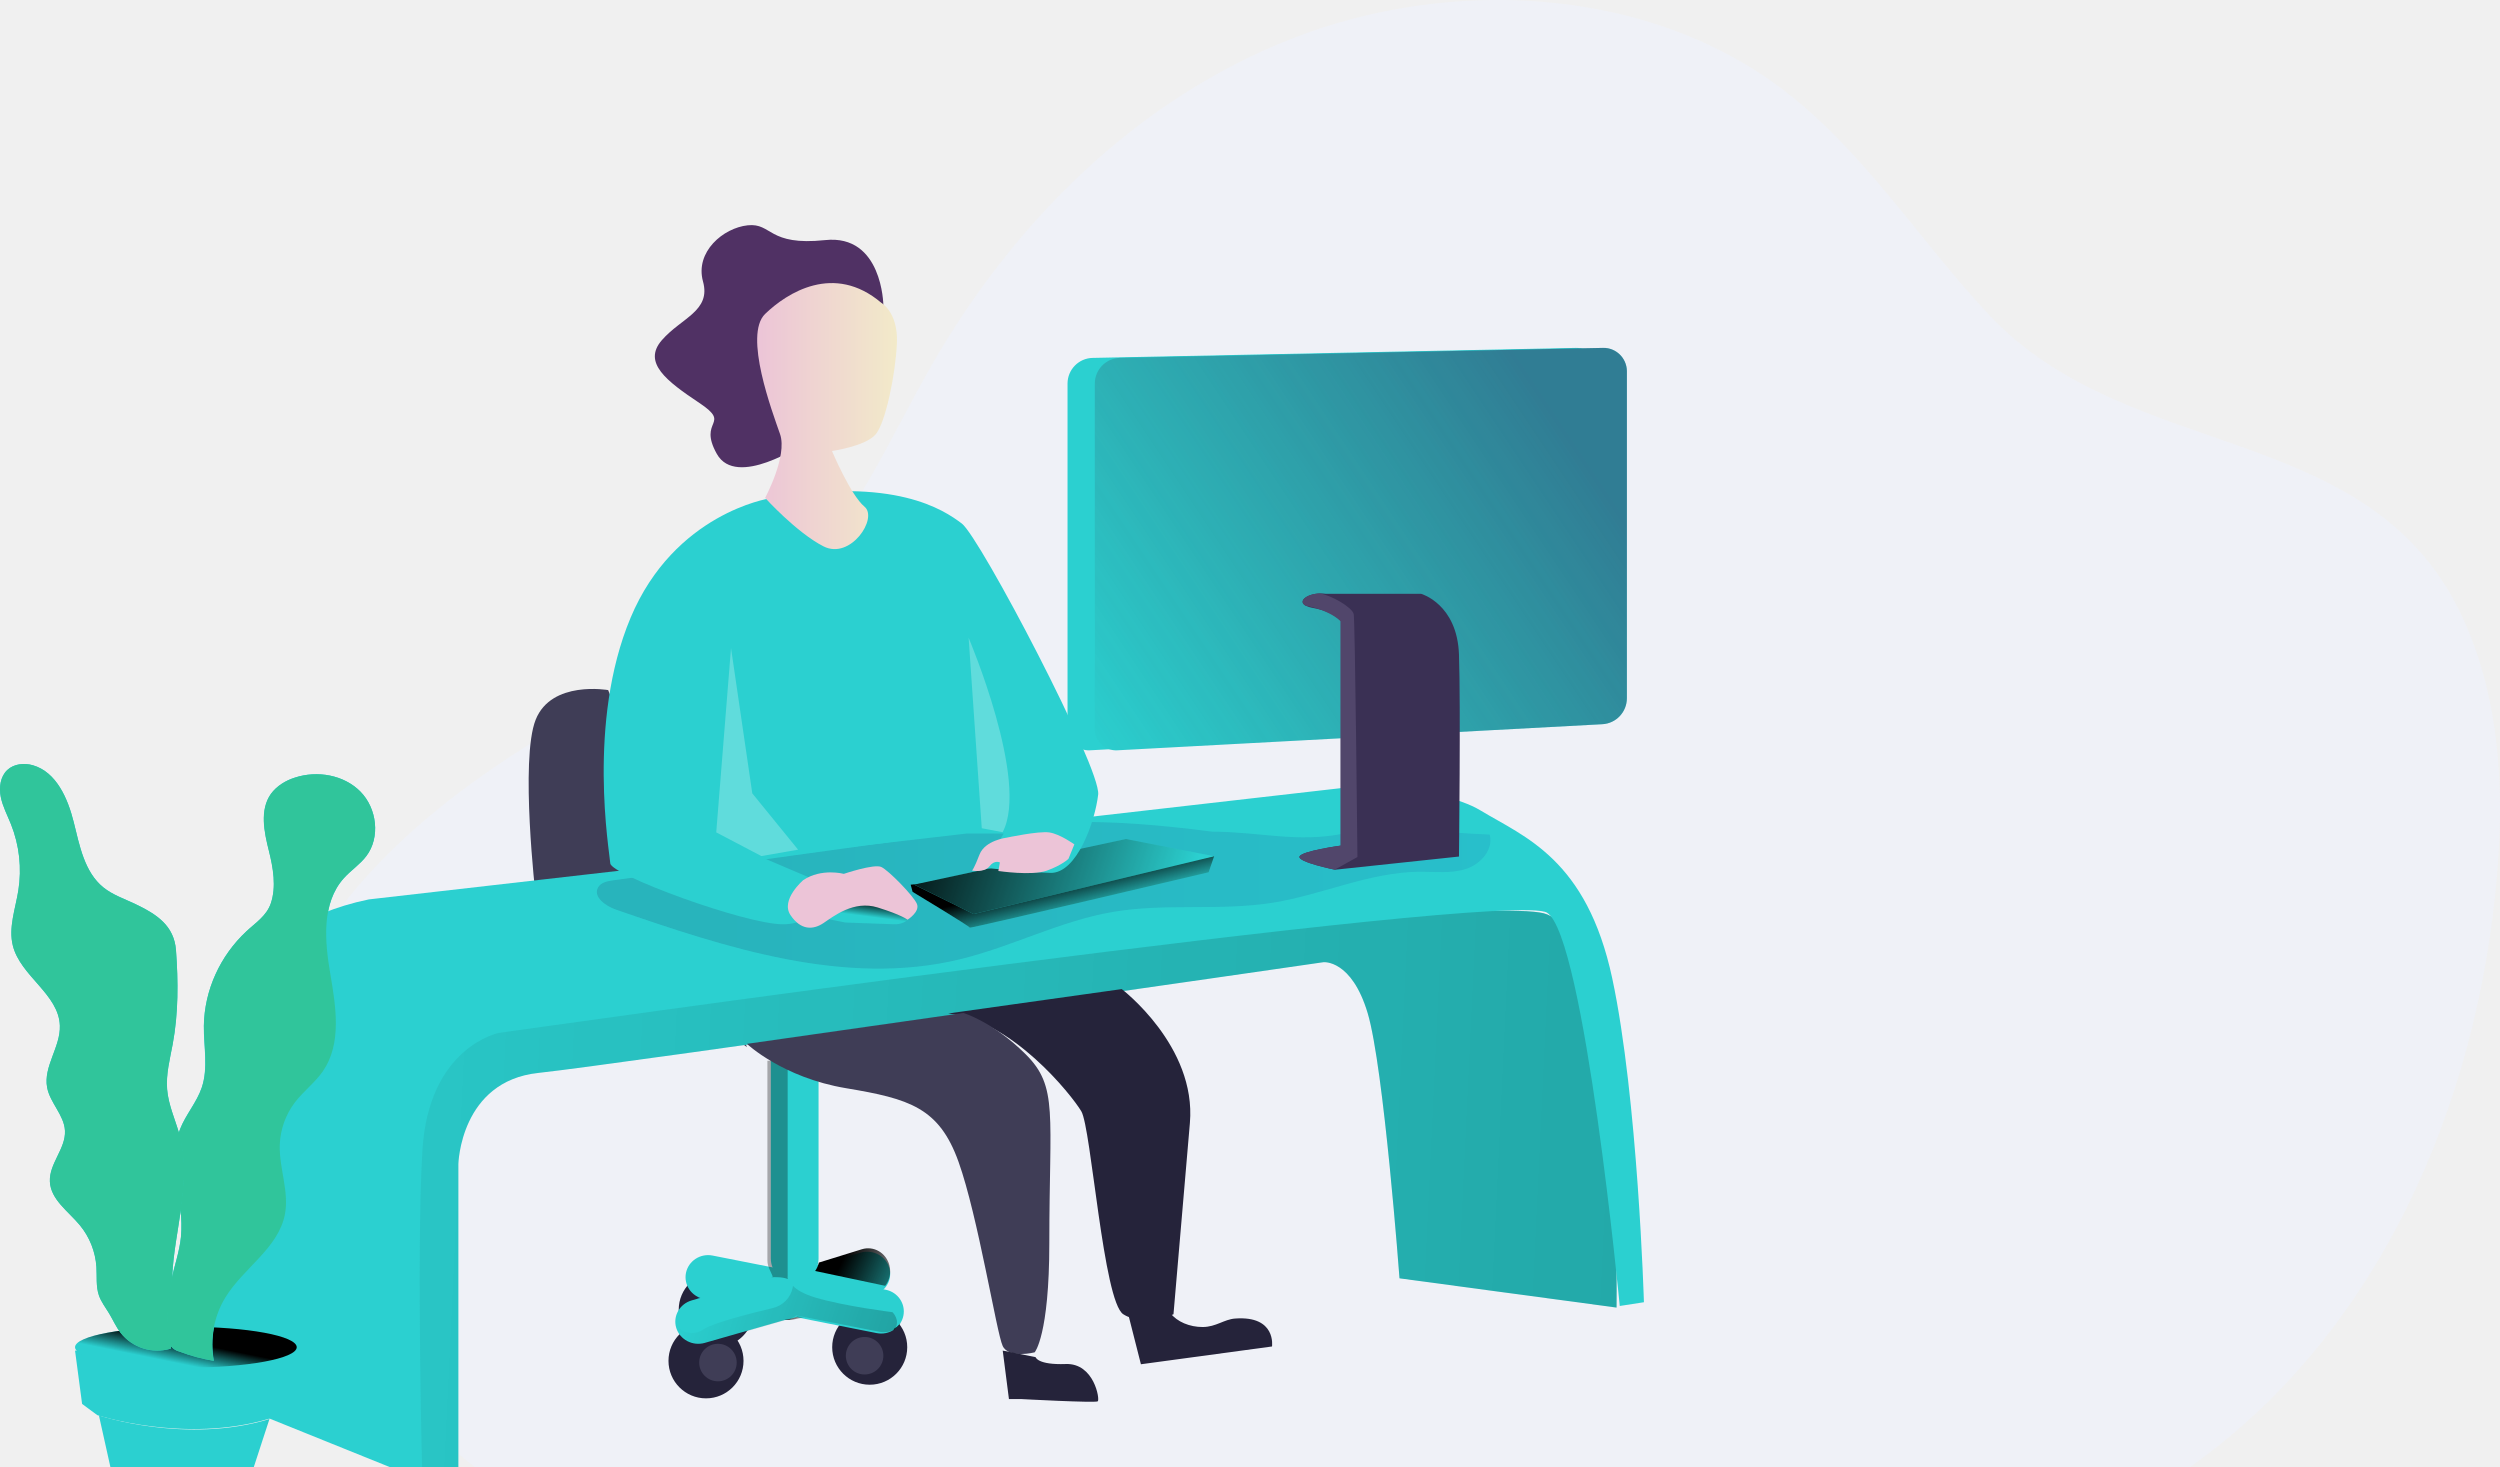
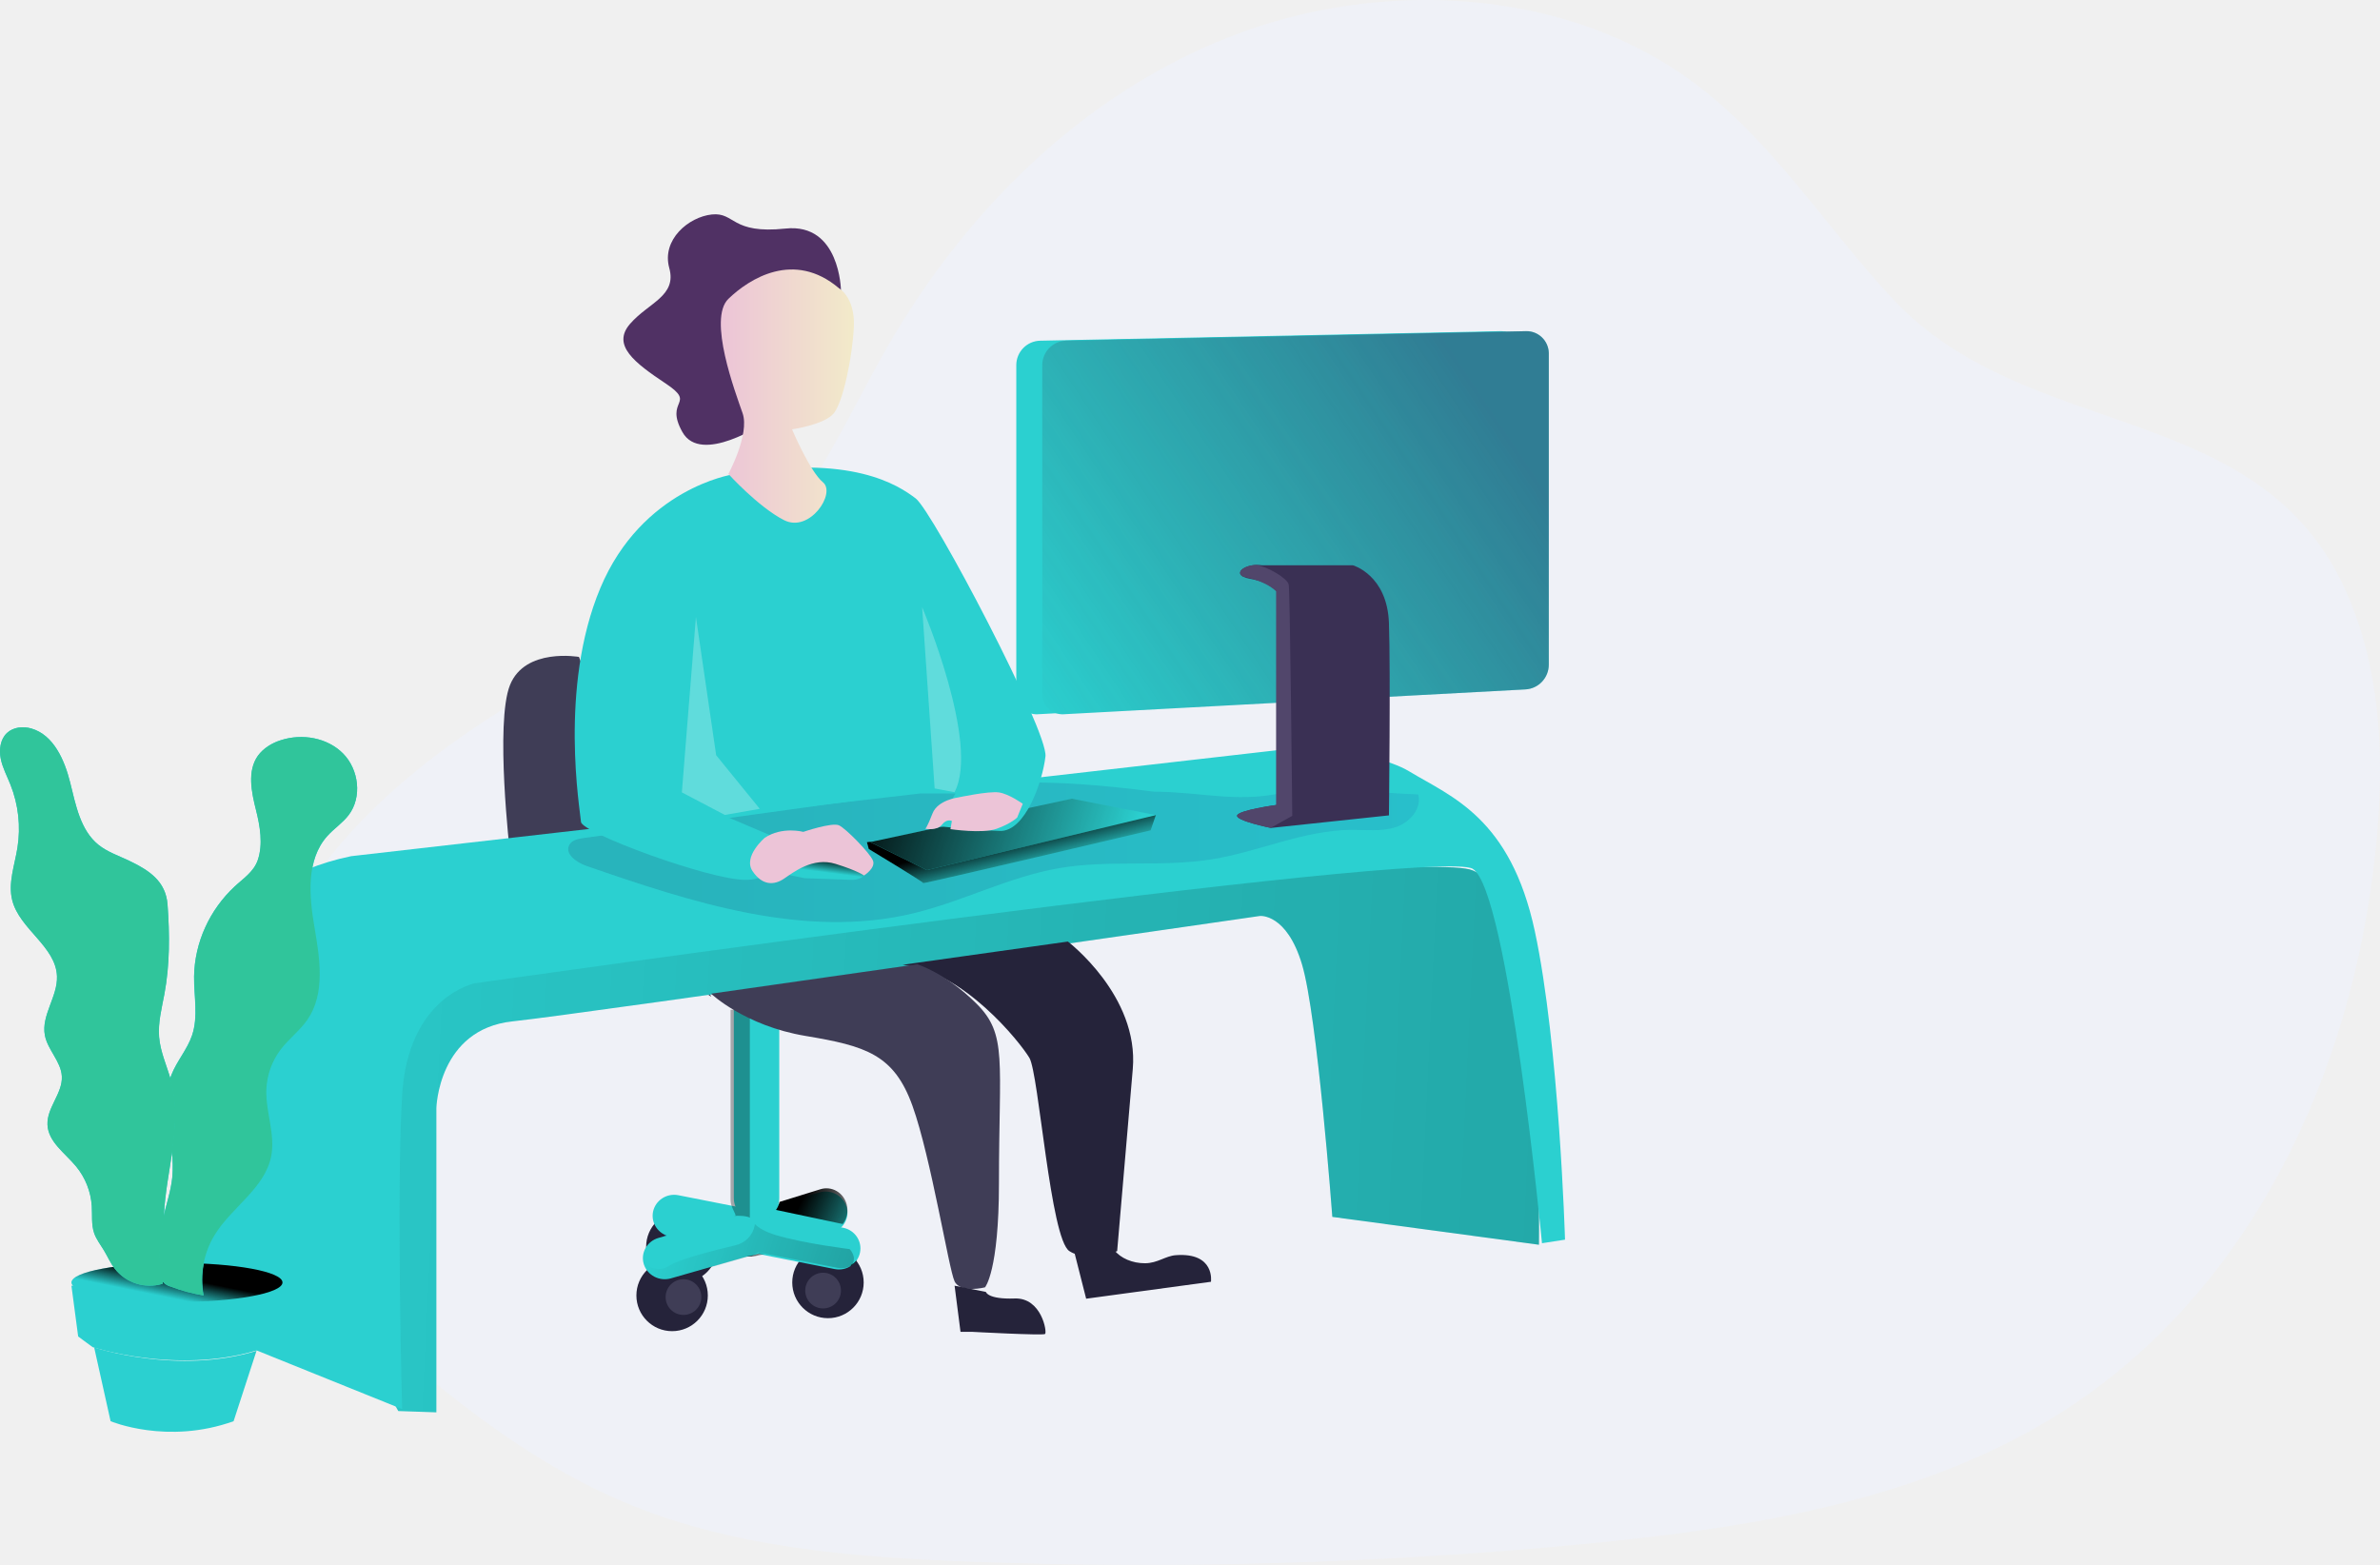
- <svg xmlns="http://www.w3.org/2000/svg" width="733" height="430">
+ <svg xmlns="http://www.w3.org/2000/svg" width="733" height="482">
  <defs>
    <linearGradient id="a" x1="0%" x2="100%" y1="50%" y2="50%">
      <stop offset="0%" stop-color="#183866" />
      <stop offset="100%" stop-color="#1A7FC1" />
    </linearGradient>
    <linearGradient id="b" x1="-.13%" x2="100%" y1="50.057%" y2="50.057%">
      <stop offset="0%" />
      <stop offset="99%" stop-opacity="0" />
    </linearGradient>
    <linearGradient id="c" x1="176.072%" x2="310.393%" y1="-566.037%" y2="-534.629%">
      <stop offset="0%" />
      <stop offset="99%" stop-opacity="0" />
    </linearGradient>
    <linearGradient id="d" x1="58.928%" x2="52.269%" y1="-257.998%" y2="-277.344%">
      <stop offset="0%" />
      <stop offset="99%" stop-opacity="0" />
    </linearGradient>
    <linearGradient id="e" x1="156.099%" x2="8.109%" y1="-63.273%" y2="-76.114%">
      <stop offset="0%" />
      <stop offset="99%" stop-opacity="0" />
    </linearGradient>
    <linearGradient id="f" x1="2361.044%" x2="2162.651%" y1="-16584.906%" y2="-16647.547%">
      <stop offset="0%" />
      <stop offset="99%" stop-opacity="0" />
    </linearGradient>
    <linearGradient id="g" x1="241.391%" x2="133.142%" y1="-426.052%" y2="-412.195%">
      <stop offset="0%" />
      <stop offset="99%" stop-opacity="0" />
    </linearGradient>
    <linearGradient id="h" x1="106.85%" x2="-35.821%" y1="22.502%" y2="19.27%">
      <stop offset="0%" />
      <stop offset="100%" stop-opacity="0" />
    </linearGradient>
    <linearGradient id="i" x1="14.169%" x2="114.168%" y1="-41.335%" y2="-41.335%">
      <stop offset="0%" stop-color="#183866" />
      <stop offset="100%" stop-color="#1A7FC1" />
    </linearGradient>
    <linearGradient id="j" x1="40.386%" x2="71.43%" y1="39.515%" y2="67.977%">
      <stop offset="0%" />
      <stop offset="99%" stop-opacity="0" />
    </linearGradient>
    <linearGradient id="k" x1="-12.531%" x2="93.689%" y1="44.923%" y2="53.42%">
      <stop offset="0%" />
      <stop offset="99%" stop-opacity="0" />
    </linearGradient>
    <linearGradient id="l" x1="53.702%" x2="43.721%" y1="42.271%" y2="80.595%">
      <stop offset="0%" />
      <stop offset="99%" stop-opacity="0" />
    </linearGradient>
    <linearGradient id="m" x1="190.926%" x2="102.154%" y1="-333.246%" y2="-335.028%">
      <stop offset="0%" />
      <stop offset="99%" stop-opacity="0" />
    </linearGradient>
    <linearGradient id="n" x1="168.578%" x2="111.53%" y1="-126.252%" y2="-126.942%">
      <stop offset="0%" />
      <stop offset="99%" stop-opacity="0" />
    </linearGradient>
    <linearGradient id="o" x1="56.989%" x2="28.128%" y1="43.618%" y2="69.958%">
      <stop offset="0%" />
      <stop offset="99%" stop-opacity="0" />
    </linearGradient>
    <linearGradient id="p" x1="58.095%" x2="57.212%" y1="-1473.571%" y2="-1370.204%">
      <stop offset="0%" />
      <stop offset="99%" stop-opacity="0" />
    </linearGradient>
    <linearGradient id="q" x1="-.04%" x2="99.996%" y1="49.993%" y2="49.993%">
      <stop offset="0%" stop-color="#ECC4D7" />
      <stop offset="42%" stop-color="#EFD4D1" />
      <stop offset="100%" stop-color="#F2EAC9" />
    </linearGradient>
    <linearGradient id="r" x1="99.032%" x2="199.03%" y1="-163.287%" y2="-163.287%">
      <stop offset="0%" stop-color="#ECC4D7" />
      <stop offset="42%" stop-color="#EFD4D1" />
      <stop offset="100%" stop-color="#F2EAC9" />
    </linearGradient>
    <linearGradient id="s" x1="124.306%" x2="224.306%" y1="-84.564%" y2="-84.564%">
      <stop offset="0%" stop-color="#ECC4D7" />
      <stop offset="42%" stop-color="#EFD4D1" />
      <stop offset="100%" stop-color="#F2EAC9" />
    </linearGradient>
    <linearGradient id="t" x1="128.89%" x2="24.06%" y1="100.36%" y2="153.095%">
      <stop offset="0%" stop-color="#362958" stop-opacity=".501" />
      <stop offset="100%" stop-color="#34313D" stop-opacity="0" />
    </linearGradient>
    <linearGradient id="u" x1="3990.942%" x2="3874.36%" y1="-34225.187%" y2="-34268.317%">
      <stop offset="0%" />
      <stop offset="99%" stop-opacity="0" />
    </linearGradient>
  </defs>
  <g fill="none" fill-rule="nonzero">
    <path fill="#EFF1F7" d="M583.08 92.214c-20.973-22.385-37.208-49.107-62.275-67.375-39.374-28.754-96.041-31.558-142.08-13.494-46.04 18.063-81.905 54.474-105.544 95.703-12.435 21.692-22.202 45.354-40.423 63.08-15.403 14.976-35.648 24.531-54.843 34.938-30.948 16.733-60.752 36.952-80.78 64.695-20.026 27.743-28.98 64.18-16.178 95.446 8.633 21.097 26.022 37.883 43.836 53.081 20.964 17.869 43.496 34.601 69.5 45.248 32.555 13.246 68.694 16.094 104.134 17.442 62.828 2.38 125.757.601 188.319-5.323 51.23-4.844 104.011-13.113 146.874-39.88 60.043-37.484 91-106.163 97.97-173.51 2.836-26.936 2.118-54.928-8.964-79.92-26.504-59.78-98.017-45.798-139.547-90.131z" />
    <path fill="#3F3D56" d="M178.317 202.334s-16.6-2.947-21.25 8.669c-4.65 11.616 0 51.733 0 51.733L219 307l-40.683-104.666z" />
    <path fill="#2BD0D0" d="M256.202 379.727l-24.555 7.008c-3.568 1.01-7.31-.952-8.372-4.386-1.047-3.438.987-7.046 4.55-8.069l24.522-7.014c3.565-1.01 7.307.947 8.372 4.379 1.058 3.433-.96 7.045-4.517 8.082z" />
    <circle cx="255" cy="395" r="11" fill="#25233A" />
    <circle cx="253.5" cy="397.5" r="5.5" fill="#3F3D56" />
    <circle cx="210" cy="384" r="11" fill="#25233A" />
    <path fill="url(#a)" d="M214 384.5a5.5 5.5 0 11-11 0 5.5 5.5 0 0111 0z" />
    <circle cx="207" cy="399" r="11" fill="#25233A" />
    <path fill="#3F3D56" d="M216 399.5a5.5 5.5 0 11-11 0 5.5 5.5 0 0111 0z" />
    <path fill="#2BD0D0" d="M257.085 390.874l-50.787-10.046c-3.574-.717-5.884-4.13-5.168-7.636.732-3.5 4.21-5.764 7.785-5.066l50.787 10.027c3.574.717 5.884 4.13 5.168 7.637-.723 3.507-4.204 5.781-7.785 5.084z" />
    <path fill="#2BD0D0" d="M226 310h14v59c0 3.866-3.133 7-6.997 7a6.999 6.999 0 01-6.996-7v-59H226z" />
    <path fill="#2BD0D0" d="M231.187 386.708l-24.537 7.025c-3.568 1.014-7.314-.949-8.375-4.388-1.047-3.44.987-7.05 4.548-8.074l24.537-7.005c3.564-1.01 7.304.948 8.368 4.381 1.039 3.435-.99 7.034-4.541 8.06z" />
    <path fill="url(#b)" d="M236 386.26l-3.125.551a12.89 12.89 0 01-2.875.172l1.305-.228a10.302 10.302 0 002.507-.755l2.188.26z" />
    <path fill="url(#c)" d="M261 372.738a6.914 6.914 0 01-1.46 4.262L239 372.65a7.113 7.113 0 001.098-2.462l12.654-3.923a6.201 6.201 0 014.913.579c1.5.867 2.609 2.324 3.083 4.048.164.6.249 1.222.252 1.846z" />
    <path fill="url(#d)" d="M225.22 371.103a5.776 5.776 0 01-.22-1.58V311h5.943v63.07c-.059.31-.04.627.057.93a9.278 9.278 0 00-2.845-.511c-.69-.04-1.385-.04-2.076 0l.425-.1c.262-.04-.94-2.091-1.283-3.286z" opacity=".31" />
    <path fill="url(#e)" d="M262.289 389.8c-.97.523-2.061.797-3.17.796a7.063 7.063 0 01-1.33-.13l-22.407-4.406-1.867-.363a6.54 6.54 0 01-2.133 1.055l-1.11.317-23.025 6.666c-3.514 1.007-7.202-.943-8.247-4.362 1.997 1.805 5.029 1.973 7.223.401 2.811-1.896 14.002-4.743 20.341-6.257 2.996-.698 5.288-3.05 5.848-6 .016-.173.042-.346.08-.517 1.056 1.113 2.997 2.362 6.505 3.423 8.64 2.589 22.667 4.304 22.667 4.304s2.532 2.42.625 5.073z" opacity=".31" />
    <path fill="url(#f)" d="M264 388a7.624 7.624 0 01-2 2 119.75 119.75 0 002-2z" />
    <path fill="url(#g)" d="M226.3 370.559a6.82 6.82 0 001.7 3.13c-.21.039-.425.092-.641.151L206.088 380c-3.271-.813-5.426-3.865-5.044-7.146.381-3.28 3.181-5.781 6.556-5.854a7.14 7.14 0 011.35.132l17.35 3.427z" />
    <path fill="#503164" d="M259 89.407s-.276-20.805-17.075-19.01c-16.8 1.793-15.511-5.095-22.687-4.339-7.175.757-15.51 7.786-13.117 16.468 2.395 8.682-6.332 10.623-12.064 17.21-5.733 6.587 1.349 11.976 11.006 18.416 9.657 6.44-.6 4.773 5.125 14.955 5.726 10.181 25.107-2.825 25.107-2.825L259 89.407z" />
    <path fill="#2BD0D0" d="M122.664 434.601l11.73.399v-93.745s.59-24.241 23.452-26.673c22.861-2.431 230.196-32.466 230.196-32.466s8.218-.87 12.951 14.901c4.733 15.771 9.34 77.787 9.34 77.787l63.64 8.577s1.68-109.55-21.302-115.595c-22.981-6.045-323.522 24.76-323.522 24.76s-22.29 116.352-6.485 142.055z" />
    <path fill="url(#h)" d="M122.664 434.601l11.73.399v-93.745s.59-24.241 23.452-26.673c22.861-2.431 230.196-32.466 230.196-32.466s8.218-.87 12.951 14.901c4.733 15.771 9.34 77.787 9.34 77.787l63.64 8.577s1.68-109.55-21.302-115.595c-22.981-6.045-323.522 24.76-323.522 24.76s-22.29 116.352-6.485 142.055z" opacity=".197" />
    <path fill="#2BD0D0" d="M62 303.784s5.744-31.756 46.144-40.079l285.183-32.643s27.996-1.16 40.804 6.587c12.808 7.746 31.088 14.168 38.583 49.223 7.495 35.056 9.286 94.942 9.286 94.942l-7.09 1.1s-10.348-108.44-21.312-115.306c-10.963-6.865-307.402 35.255-307.402 35.255s-20.561 4.088-22.352 34.532c-1.79 30.443 0 96.605 0 96.605L62 409.057V303.784z" />
    <path fill="url(#i)" d="M355.425 243.844c-14.762-1.9-29.644-3.276-44.519-2.72-11.18.433-22.286 1.966-33.372 3.493l-97.775 13.503c-1.66.23-3.55.603-4.38 2.044-1.592 2.752 2.15 5.464 5.182 6.512 32.51 11.256 67.243 22.656 100.708 14.63 15.3-3.669 29.511-11.288 45.03-13.935 15.518-2.647 31.448-.21 46.933-2.706 14.557-2.345 28.417-9.009 43.172-9.074 4.525 0 9.183.577 13.475-.839 4.293-1.415 8.088-5.739 6.9-10.05-13.853-.478-29.404-3.007-42.992-.262-13.449 2.712-24.894-.596-38.362-.596z" opacity=".19" />
    <path fill="#2BD0D0" d="M267 259.38l.57 2.114s16.881 10.173 16.775 10.501c-.106.328 70.024-16.24 70.024-16.24L356 251l-89 8.38z" />
    <path fill="url(#j)" d="M267 259.38l.57 2.114s16.881 10.173 16.775 10.501c-.106.328 70.024-16.24 70.024-16.24L356 251l-89 8.38z" />
    <path fill="#2BD0D0" d="M268 259.364L330.107 246 356 251.054 285.442 268z" />
    <path fill="url(#k)" d="M268 259.364L330.107 246 356 251.054 285.442 268z" />
    <path fill="#2BD0D0" d="M247.832 270.484l14.457.512s3.672.228 4.62-2.717c.95-2.945-5.89-9.16-6.622-9.277-.733-.118-19.76 5.22-17.017 10.556l4.562.926z" />
    <path fill="url(#l)" d="M247.832 270.484l14.457.512s3.672.228 4.62-2.717c.95-2.945-5.89-9.16-6.622-9.277-.733-.118-19.76 5.22-17.017 10.556l4.562.926z" />
    <path fill="#2BD0D0" d="M79 416.056l-7.058 21.677c-20.473 7.351-37.88 0-37.88 0L29 415s25.535 8.56 50 1.056z" />
    <path fill="url(#m)" d="M79 416.056l-7.058 21.677c-20.473 7.351-37.88 0-37.88 0L29 415s25.535 8.56 50 1.056z" />
    <path fill="#2BD0D0" d="M87 396l-2.284 16.943-5.786 3.008c-24.648 7.42-50.415-1.038-50.415-1.038l-4.443-3.283L22 396h65z" />
    <path fill="url(#n)" d="M87 396l-2.284 16.943-5.786 3.008c-24.648 7.42-50.415-1.038-50.415-1.038l-4.443-3.283L22 396h65z" />
    <ellipse cx="54.5" cy="395" fill="#2BD0D0" rx="32.5" ry="6" />
    <ellipse cx="54.5" cy="395" fill="url(#o)" rx="32.5" ry="6" />
    <path fill="#2BD0D0" d="M39.641 265.03c-3.182-1.515-6.603-2.658-9.356-4.87-5.547-4.5-6.953-12.248-8.69-19.198-1.736-6.951-5.097-14.593-11.944-16.587-2.562-.737-5.567-.445-7.515 1.39-2.053 1.933-2.47 5.11-1.908 7.914.561 2.804 1.928 5.316 2.985 7.974a36.878 36.878 0 012.172 19.477c-.865 5.389-2.932 10.851-1.605 16.134 2.252 8.964 13.47 14.22 13.78 23.457.212 6.233-4.885 12.001-3.73 18.135.852 4.538 5.005 8.08 5.23 12.692.25 5.23-4.662 9.655-4.424 14.885.237 5.23 5.427 8.725 8.815 12.839a21.453 21.453 0 014.827 12.193c.178 2.791-.179 5.682.726 8.327.66 1.933 1.98 3.575 3.004 5.316 1.13 1.88 1.981 3.914 3.341 5.655a13.696 13.696 0 0014.725 4.651c1.05-6.95.132-14.04.423-21.065.574-13.609 5.691-27.324 2.416-40.535-1.201-4.844-3.512-9.443-3.922-14.413-.363-4.44.812-8.838 1.631-13.217 1.69-9.044 1.664-18.394.97-27.538-.547-7.256-5.618-10.599-11.95-13.616z" />
    <path fill="#2BD0D0" d="M59.752 300.767c-.053 6.062 1.33 12.33-.612 18.085-1.47 4.362-4.702 7.934-6.371 12.223-3.85 9.899 1.33 21 .273 31.57-.44 4.354-1.936 8.537-2.88 12.813a51.236 51.236 0 00-.851 16.485 4.17 4.17 0 003.325 4.342A51.942 51.942 0 0062.711 399a26.638 26.638 0 013.445-18.59c5.274-8.63 15.522-14.446 17.43-24.359 1.29-6.712-1.715-13.524-1.502-20.355a21.886 21.886 0 014.482-12.548c2.48-3.227 5.839-5.723 8.147-9.07 5.546-8.066 3.817-18.848 2.168-28.494-1.65-9.647-2.607-20.748 3.91-28.057 2.062-2.31 4.748-4.044 6.617-6.513 4.163-5.504 3.112-13.983-1.73-18.902-4.84-4.92-12.635-6.28-19.218-4.116a13.86 13.86 0 00-7.01 4.76c-3.325 4.714-1.995 11.154-.585 16.757 1.23 4.867 2.221 10.483.539 15.39-1.257 3.651-4.443 5.63-7.15 8.172a38.903 38.903 0 00-12.502 27.692z" />
    <path fill="#30C59B" d="M53.062 354.522c-.938 6.593-2.292 13.239-2.57 19.851v.665a1.757 1.757 0 01-.111.479 51.684 51.684 0 00-.866 16.501c.036.893.261 1.768.66 2.566-.032.279-.072.551-.111.83a13.702 13.702 0 01-14.73-4.652c-1.32-1.741-2.213-3.775-3.342-5.655-1.057-1.748-2.345-3.39-3.005-5.317-.905-2.659-.549-5.536-.727-8.327a21.453 21.453 0 00-4.828-12.196c-3.389-4.087-8.587-7.516-8.818-12.833-.231-5.317 4.676-9.656 4.425-14.887-.224-4.612-4.379-8.154-5.23-12.693-1.157-6.135 3.962-11.903 3.731-18.137-.31-9.238-11.532-14.495-13.785-23.46-1.32-5.284.74-10.747 1.605-16.136a36.876 36.876 0 00-2.146-19.46c-1.057-2.658-2.424-5.163-2.986-7.975-.561-2.81-.145-5.981 1.909-7.922 1.982-1.834 4.954-2.126 7.517-1.389 6.856 1.994 10.204 9.664 11.948 16.615 1.744 6.952 3.144 14.694 8.692 19.2 2.742 2.227 6.176 3.356 9.36 4.872 6.34 3.017 11.413 6.36 11.955 13.55.66 9.145.72 18.496-.97 27.541-.82 4.38-1.982 8.78-1.632 13.219.35 4.44 2.272 8.64 3.527 12.946.139.485.277.977.396 1.469 1.665 6.839 1.13 13.757.132 20.735z" />
    <path fill="url(#p)" d="M49.718 394a7.789 7.789 0 01-.502-2.488c-.43-5.36-.216-10.78.637-16.047.023-.155.052-.31.08-.465-.171 6.346.374 12.744-.215 19z" />
    <path fill="#30C59B" d="M107.393 251.014c-1.871 2.47-4.562 4.202-6.627 6.513-6.527 7.303-5.568 18.41-3.916 28.057 1.651 9.646 3.383 20.428-2.172 28.495-2.31 3.32-5.674 5.842-8.159 9.069a21.865 21.865 0 00-4.49 12.548c-.212 6.831 2.798 13.643 1.506 20.355-1.911 9.913-12.175 15.742-17.457 24.36A26.644 26.644 0 0062.654 399a51.824 51.824 0 01-10.064-2.715 5.425 5.425 0 01-2.344-1.415 2.503 2.503 0 01-.247-.345 6.232 6.232 0 01-.699-2.55c-.599-5.506-.3-11.073.886-16.484.033-.16.073-.319.113-.478.946-4.11 2.345-8.14 2.771-12.336a39.84 39.84 0 00-.16-8.166c1.006-6.971 1.545-13.882-.153-20.668-.12-.49-.26-.982-.4-1.467.127-.425.273-.85.44-1.268 1.672-4.289 4.909-7.86 6.38-12.223 1.939-5.756.56-12.023.613-18.085.087-10.47 4.823-20.58 12.429-27.725 2.71-2.542 5.901-4.52 7.16-8.172 1.685-4.907.666-10.523-.54-15.39-1.418-5.603-2.764-12.043.587-16.757 1.665-2.337 4.29-3.857 7.02-4.76 6.567-2.165 14.407-.804 19.249 4.116 4.842 4.92 5.868 13.43 1.698 18.902z" />
    <path fill="#2BD0D0" d="M225.573 146.146s-27.817 4.3-40.684 34.977c-12.867 30.677-6.176 68.683-5.951 72.027.225 3.344 39.428 17.85 50.635 17.85 11.208 0 13.542-11.229 13.542-11.229l-19.803-8.433 60.17-6.949h10.804l-5.951 10.032s11.743 1.23 19.592 1.511c7.848.281 13.178-15.24 14.057-22.959.88-7.717-34.667-75.458-39.977-79.47-5.31-4.013-19.717-13.817-56.434-7.357z" />
    <path fill="url(#q)" d="M258.392 88.776s5.032 2.83 4.58 11.985c-.453 9.155-3.29 22.932-6.153 26.5-2.864 3.57-12.88 4.968-12.88 4.968s5.464 12.977 9.53 16.326c4.066 3.349-4.086 15.687-12.015 11.639-7.928-4.049-17.12-14.216-17.12-14.216s6.612-12.245 4.376-18.69c-2.235-6.445-10.772-29.064-4.376-35.242 6.396-6.18 20.186-15.035 34.058-3.27z" />
    <path fill="#FFF" opacity=".25" d="M214.334 190L210 244.055 223.238 251 234 249.122l-13.428-16.504zM284 187s17.909 42.077 9.97 57l-6.116-1.16L284 187z" />
    <path fill="url(#r)" d="M235.522 258.045s-6.766 5.775-3.746 10.267c3.02 4.491 6.625 4.363 9.631 2.355 3.006-2.009 8.911-6.776 15.946-4.588 7.035 2.188 8.744 3.58 8.744 3.58s3.705-2.316 2.744-4.639c-.962-2.323-8.32-9.85-10.452-10.825-2.132-.975-10.983 2.021-10.983 2.021s-6.503-1.758-11.884 1.83z" />
    <path fill="url(#s)" d="M295.191 245.598s-6.385.759-7.998 4.957c-1.613 4.198-2.193 4.71-2.193 4.71s3.606.69 5.106-1.264 3.059-1.133 3.059-1.133l-.447 2.507s9.798 1.477 14.224-.11c4.425-1.589 6.325-3.453 6.325-3.453l1.733-4.24s-4.18-3.03-7.332-3.5c-3.152-.47-12.477 1.526-12.477 1.526z" />
    <path fill="#25233A" d="M328.893 290s21.934 16.687 19.984 39.259c-1.949 22.572-4.813 56.087-4.813 56.087s-8.846 3.722-14.707 0c-5.862-3.722-9.411-54.65-12.315-59.513-2.904-4.864-20.375-26.79-39.042-28.679L328.893 290z" />
    <path fill="#3F3D56" d="M219 306.058s10.444 9.895 29.062 13.002c18.619 3.107 27.297 5.7 32.987 21.605 5.69 15.905 11.148 50.137 12.935 53.963 1.786 3.826 9.382 1.874 9.382 1.874s4.296-4.895 4.296-32.114c0-37.946 2.655-45.724-6.913-55.256-9.568-9.533-18.272-12.132-18.272-12.132L219 306.058z" />
    <path fill="#25233A" d="M294 396l1.82 14.197h3.408s21.948 1.187 22.636.675c.688-.513-1.057-11.243-9.372-10.94-8.316.304-8.861-2.023-8.861-2.023L294 396zm37-9.844L334.518 400l38.437-5.212s1.353-9.093-10.823-8.191c-3.214.234-5.608 2.465-9.471 2.485-3.863.02-7.563-1.543-9.511-4.082L331 386.156z" />
    <path fill="#2BD0D0" d="M461.804 212.337l-142.243 7.654c-3.44.181-6.376-2.47-6.561-5.926V112.473c.003-4.101 3.267-7.448 7.348-7.535l141.661-2.937a6.835 6.835 0 014.886 1.917 6.898 6.898 0 012.105 4.827v95.971c-.005 4.056-3.164 7.402-7.196 7.621z" />
    <path fill="#2BD0D0" d="M469.804 212.337l-142.25 7.655c-3.44.177-6.372-2.478-6.554-5.934V112.473c-.004-4.102 3.26-7.452 7.342-7.535l141.68-2.937c3.777-.07 6.898 2.943 6.978 6.738v95.977c-.005 4.057-3.164 7.403-7.196 7.621z" />
    <path fill="url(#t)" d="M469.804 212.337l-142.25 7.655c-3.44.177-6.372-2.478-6.554-5.934V112.473c-.004-4.102 3.26-7.452 7.342-7.535l141.68-2.937c3.777-.07 6.898 2.943 6.978 6.738v95.977c-.005 4.057-3.164 7.403-7.196 7.621z" />
    <path fill="#3A3054" d="M427.773 251.138L391.478 255s-11.053-2.23-10.455-3.862c.599-1.633 12.156-3.205 12.156-3.205v-65.804c-.1-.146-1.621-2.084-5.789-3.319-.807-.239-1.628-.43-2.459-.57a7.252 7.252 0 01-2.06-.624c-2.479-1.28.26-3.51 4.107-3.61a9.625 9.625 0 011.802.106h27.913s10.568 2.973 11.08 17.811c.511 14.839 0 59.215 0 59.215z" />
    <path fill="#51466B" d="M398 251.277L391.322 255s-10.888-2.23-10.299-3.863c.59-1.632 11.995-3.205 11.995-3.205v-65.809c-.138-.152-1.807-1.898-5.703-3.318a28.64 28.64 0 00-4.452-1.195c-2.442-1.28.255-3.51 4.046-3.61 3.228.445 9.585 4.028 9.998 6.073.412 2.044 1.093 71.204 1.093 71.204z" />
    <path fill="url(#u)" d="M263 389c-.881 1.001-1.29 1.37-.77.547.27-.159.527-.342.77-.547z" />
  </g>
</svg>
